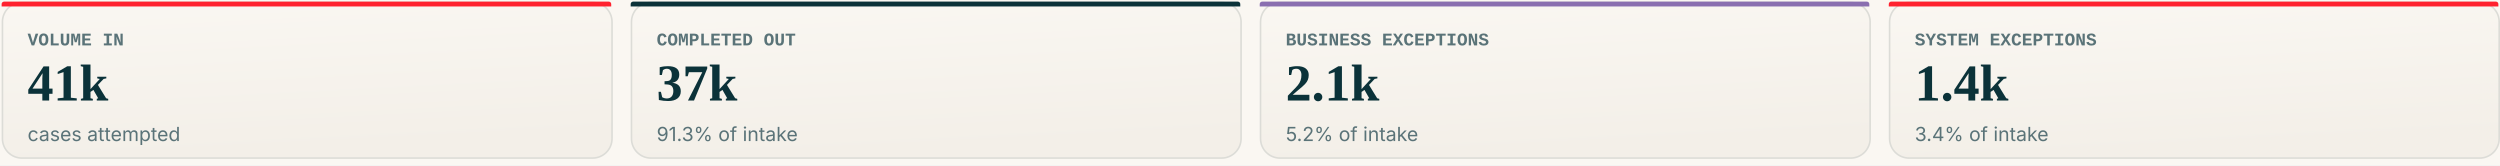
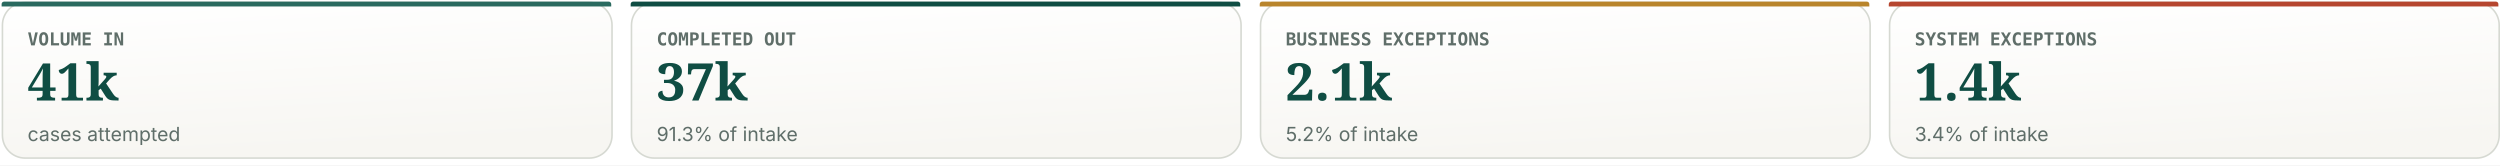
<svg xmlns="http://www.w3.org/2000/svg" version="1.1" class="marks" width="1542" height="102" viewBox="0 0 1542 102">
-   <rect width="1542" height="102" fill="#FAF7F2" />
+   <rect width="1542" height="102" fill="#FFFFFF" />
  <g fill="none" stroke-miterlimit="10" transform="translate(1,1)">
    <g class="mark-group role-frame root" role="graphics-object" aria-roledescription="group mark container">
      <g transform="translate(0,0)">
        <path class="background" aria-hidden="true" d="M0,0h1540v96h-1540Z" />
        <g>
          <g class="mark-group role-scope tile" role="graphics-object" aria-roledescription="group mark container">
            <g transform="translate(0,0)">
-               <path class="background" aria-hidden="true" d="M12.5,0.5L364.5,0.5C371.123,0.5,376.5,5.877,376.5,12.5L376.5,84.5C376.5,91.123,371.123,96.5,364.5,96.5L12.5,96.5C5.877,96.5,0.5,91.123,0.5,84.5L0.5,12.5C0.5,5.877,5.877,0.5,12.5,0.5Z" fill="url(#gradient_0)" stroke="#DCDCD7" />
+               <path class="background" aria-hidden="true" d="M14.5,0.5L362.5,0.5C370.227,0.5,376.5,6.773,376.5,14.5L376.5,82.5C376.5,90.227,370.227,96.5,362.5,96.5L14.5,96.5C6.773,96.5,0.5,90.227,0.5,82.5L0.5,14.5C0.5,6.773,6.773,0.5,14.5,0.5Z" fill="url(#gradient_0)" stroke="#D6D9D2" />
              <g>
                <g class="mark-rect role-mark" role="graphics-symbol" aria-roledescription="rect mark container">
-                   <path d="M1.5,0L374.5,0C375.328,0,376,0.672,376,1.5L376,3C376,3,376,3,376,3L0,3C0,3,0,3,0,3L0,1.5C0,0.672,0.672,0,1.5,0Z" fill="#FF222F" />
+                   <path d="M1.5,0L374.5,0C375.328,0,376,0.672,376,1.5L376,3C376,3,376,3,376,3L0,3C0,3,0,3,0,3L0,1.5C0,0.672,0.672,0,1.5,0Z" fill="#2A6A5F" />
                </g>
                <g class="mark-text role-mark" role="graphics-object" aria-roledescription="text mark container">
-                   <text text-anchor="start" transform="translate(16,27)" font-family="'JetBrains Mono', 'Roboto Mono', Consolas, 'Courier New', monospace" font-size="11px" font-weight="bold" fill="#5A7378">VOLUME IN</text>
+                   <text text-anchor="start" transform="translate(16,27)" font-family="'JetBrains Mono', Consolas, 'Roboto Mono', monospace" font-size="11px" font-weight="bold" fill="#5F6E69">VOLUME IN</text>
                </g>
                <g class="mark-text role-mark" role="graphics-object" aria-roledescription="text mark container">
-                   <text text-anchor="start" transform="translate(16,61)" font-family="Georgia, Gelasio, 'Times New Roman', serif" font-size="32px" font-weight="bold" fill="#0B3239">41k</text>
+                   <text text-anchor="start" transform="translate(16,61)" font-family="Fraunces, Cambria, Georgia, Gelasio, serif" font-size="32px" font-weight="bold" fill="#0F4D43">41k</text>
                </g>
                <g class="mark-text role-mark" role="graphics-object" aria-roledescription="text mark container">
-                   <text text-anchor="start" transform="translate(16,85)" font-family="'JetBrains Mono', 'Roboto Mono', Consolas, 'Courier New', monospace" font-size="11.5px" font-weight="bold" fill="#5A7378" />
+                   <text text-anchor="start" transform="translate(16,85)" font-family="'JetBrains Mono', Consolas, 'Roboto Mono', monospace" font-size="11.5px" font-weight="bold" fill="#5F6E69" />
                </g>
                <g class="mark-text role-mark" role="graphics-object" aria-roledescription="text mark container">
-                   <text text-anchor="start" transform="translate(16,86)" font-family="Calibri, Carlito, 'Segoe UI', Inter, Arial, sans-serif" font-size="12px" fill="#5A7378">cases attempted</text>
+                   <text text-anchor="start" transform="translate(16,86)" font-family="Inter, 'Segoe UI', Carlito, Calibri, Arial, sans-serif" font-size="12px" fill="#5F6E69">cases attempted</text>
                </g>
                <g class="mark-symbol role-mark" role="graphics-symbol" aria-roledescription="symbol mark container">
-                   <path transform="translate(19,101)" d="M2.739,0A2.739,2.739,0,1,1,-2.739,0A2.739,2.739,0,1,1,2.739,0" fill="#FF222F" opacity="0" />
+                   <path transform="translate(19,101)" d="M2.739,0A2.739,2.739,0,1,1,-2.739,0A2.739,2.739,0,1,1,2.739,0" fill="#B6462F" opacity="0" />
                </g>
                <g class="mark-text role-mark" role="graphics-object" aria-roledescription="text mark container">
-                   <text text-anchor="start" transform="translate(27,104)" font-family="'JetBrains Mono', 'Roboto Mono', Consolas, 'Courier New', monospace" font-size="10px" font-weight="bold" fill="#FF222F" />
+                   <text text-anchor="start" transform="translate(27,104)" font-family="'JetBrains Mono', Consolas, 'Roboto Mono', monospace" font-size="10px" font-weight="bold" fill="#B6462F" />
                </g>
              </g>
              <path class="foreground" aria-hidden="true" d="" display="none" />
            </g>
            <g transform="translate(388,0)">
-               <path class="background" aria-hidden="true" d="M12.5,0.5L364.5,0.5C371.123,0.5,376.5,5.877,376.5,12.5L376.5,84.5C376.5,91.123,371.123,96.5,364.5,96.5L12.5,96.5C5.877,96.5,0.5,91.123,0.5,84.5L0.5,12.5C0.5,5.877,5.877,0.5,12.5,0.5Z" fill="url(#gradient_1)" stroke="#DCDCD7" />
+               <path class="background" aria-hidden="true" d="M14.5,0.5L362.5,0.5C370.227,0.5,376.5,6.773,376.5,14.5L376.5,82.5C376.5,90.227,370.227,96.5,362.5,96.5L14.5,96.5C6.773,96.5,0.5,90.227,0.5,82.5L0.5,14.5C0.5,6.773,6.773,0.5,14.5,0.5Z" fill="url(#gradient_1)" stroke="#D6D9D2" />
              <g>
                <g class="mark-rect role-mark" role="graphics-symbol" aria-roledescription="rect mark container">
-                   <path d="M1.5,0L374.5,0C375.328,0,376,0.672,376,1.5L376,3C376,3,376,3,376,3L0,3C0,3,0,3,0,3L0,1.5C0,0.672,0.672,0,1.5,0Z" fill="#0B3239" />
+                   <path d="M1.5,0L374.5,0C375.328,0,376,0.672,376,1.5L376,3C376,3,376,3,376,3L0,3C0,3,0,3,0,3L0,1.5C0,0.672,0.672,0,1.5,0Z" fill="#0F4D43" />
                </g>
                <g class="mark-text role-mark" role="graphics-object" aria-roledescription="text mark container">
-                   <text text-anchor="start" transform="translate(16,27)" font-family="'JetBrains Mono', 'Roboto Mono', Consolas, 'Courier New', monospace" font-size="11px" font-weight="bold" fill="#5A7378">COMPLETED OUT</text>
+                   <text text-anchor="start" transform="translate(16,27)" font-family="'JetBrains Mono', Consolas, 'Roboto Mono', monospace" font-size="11px" font-weight="bold" fill="#5F6E69">COMPLETED OUT</text>
                </g>
                <g class="mark-text role-mark" role="graphics-object" aria-roledescription="text mark container">
-                   <text text-anchor="start" transform="translate(16,61)" font-family="Georgia, Gelasio, 'Times New Roman', serif" font-size="32px" font-weight="bold" fill="#0B3239">37k</text>
+                   <text text-anchor="start" transform="translate(16,61)" font-family="Fraunces, Cambria, Georgia, Gelasio, serif" font-size="32px" font-weight="bold" fill="#0F4D43">37k</text>
                </g>
                <g class="mark-text role-mark" role="graphics-object" aria-roledescription="text mark container">
-                   <text text-anchor="start" transform="translate(16,85)" font-family="'JetBrains Mono', 'Roboto Mono', Consolas, 'Courier New', monospace" font-size="11.5px" font-weight="bold" fill="#5A7378" />
+                   <text text-anchor="start" transform="translate(16,85)" font-family="'JetBrains Mono', Consolas, 'Roboto Mono', monospace" font-size="11.5px" font-weight="bold" fill="#5F6E69" />
                </g>
                <g class="mark-text role-mark" role="graphics-object" aria-roledescription="text mark container">
-                   <text text-anchor="start" transform="translate(16,86)" font-family="Calibri, Carlito, 'Segoe UI', Inter, Arial, sans-serif" font-size="12px" fill="#5A7378">91.3% of intake</text>
+                   <text text-anchor="start" transform="translate(16,86)" font-family="Inter, 'Segoe UI', Carlito, Calibri, Arial, sans-serif" font-size="12px" fill="#5F6E69">91.3% of intake</text>
                </g>
                <g class="mark-symbol role-mark" role="graphics-symbol" aria-roledescription="symbol mark container">
-                   <path transform="translate(19,101)" d="M2.739,0A2.739,2.739,0,1,1,-2.739,0A2.739,2.739,0,1,1,2.739,0" fill="#FF222F" opacity="0" />
+                   <path transform="translate(19,101)" d="M2.739,0A2.739,2.739,0,1,1,-2.739,0A2.739,2.739,0,1,1,2.739,0" fill="#B6462F" opacity="0" />
                </g>
                <g class="mark-text role-mark" role="graphics-object" aria-roledescription="text mark container">
-                   <text text-anchor="start" transform="translate(27,104)" font-family="'JetBrains Mono', 'Roboto Mono', Consolas, 'Courier New', monospace" font-size="10px" font-weight="bold" fill="#FF222F" />
+                   <text text-anchor="start" transform="translate(27,104)" font-family="'JetBrains Mono', Consolas, 'Roboto Mono', monospace" font-size="10px" font-weight="bold" fill="#B6462F" />
                </g>
              </g>
              <path class="foreground" aria-hidden="true" d="" display="none" />
            </g>
            <g transform="translate(776,0)">
-               <path class="background" aria-hidden="true" d="M12.5,0.5L364.5,0.5C371.123,0.5,376.5,5.877,376.5,12.5L376.5,84.5C376.5,91.123,371.123,96.5,364.5,96.5L12.5,96.5C5.877,96.5,0.5,91.123,0.5,84.5L0.5,12.5C0.5,5.877,5.877,0.5,12.5,0.5Z" fill="url(#gradient_2)" stroke="#DCDCD7" />
+               <path class="background" aria-hidden="true" d="M14.5,0.5L362.5,0.5C370.227,0.5,376.5,6.773,376.5,14.5L376.5,82.5C376.5,90.227,370.227,96.5,362.5,96.5L14.5,96.5C6.773,96.5,0.5,90.227,0.5,82.5L0.5,14.5C0.5,6.773,6.773,0.5,14.5,0.5Z" fill="url(#gradient_2)" stroke="#D6D9D2" />
              <g>
                <g class="mark-rect role-mark" role="graphics-symbol" aria-roledescription="rect mark container">
-                   <path d="M1.5,0L374.5,0C375.328,0,376,0.672,376,1.5L376,3C376,3,376,3,376,3L0,3C0,3,0,3,0,3L0,1.5C0,0.672,0.672,0,1.5,0Z" fill="#8A6FB0" />
+                   <path d="M1.5,0L374.5,0C375.328,0,376,0.672,376,1.5L376,3C376,3,376,3,376,3L0,3C0,3,0,3,0,3L0,1.5C0,0.672,0.672,0,1.5,0Z" fill="#B9852C" />
                </g>
                <g class="mark-text role-mark" role="graphics-object" aria-roledescription="text mark container">
-                   <text text-anchor="start" transform="translate(16,27)" font-family="'JetBrains Mono', 'Roboto Mono', Consolas, 'Courier New', monospace" font-size="11px" font-weight="bold" fill="#5A7378">BUSINESS EXCEPTIONS</text>
+                   <text text-anchor="start" transform="translate(16,27)" font-family="'JetBrains Mono', Consolas, 'Roboto Mono', monospace" font-size="11px" font-weight="bold" fill="#5F6E69">BUSINESS EXCEPTIONS</text>
                </g>
                <g class="mark-text role-mark" role="graphics-object" aria-roledescription="text mark container">
-                   <text text-anchor="start" transform="translate(16,61)" font-family="Georgia, Gelasio, 'Times New Roman', serif" font-size="32px" font-weight="bold" fill="#0B3239">2.1k</text>
+                   <text text-anchor="start" transform="translate(16,61)" font-family="Fraunces, Cambria, Georgia, Gelasio, serif" font-size="32px" font-weight="bold" fill="#0F4D43">2.1k</text>
                </g>
                <g class="mark-text role-mark" role="graphics-object" aria-roledescription="text mark container">
-                   <text text-anchor="start" transform="translate(16,85)" font-family="'JetBrains Mono', 'Roboto Mono', Consolas, 'Courier New', monospace" font-size="11.5px" font-weight="bold" fill="#5A7378" />
+                   <text text-anchor="start" transform="translate(16,85)" font-family="'JetBrains Mono', Consolas, 'Roboto Mono', monospace" font-size="11.5px" font-weight="bold" fill="#5F6E69" />
                </g>
                <g class="mark-text role-mark" role="graphics-object" aria-roledescription="text mark container">
-                   <text text-anchor="start" transform="translate(16,86)" font-family="Calibri, Carlito, 'Segoe UI', Inter, Arial, sans-serif" font-size="12px" fill="#5A7378">5.2% of intake</text>
+                   <text text-anchor="start" transform="translate(16,86)" font-family="Inter, 'Segoe UI', Carlito, Calibri, Arial, sans-serif" font-size="12px" fill="#5F6E69">5.2% of intake</text>
                </g>
                <g class="mark-symbol role-mark" role="graphics-symbol" aria-roledescription="symbol mark container">
-                   <path transform="translate(19,101)" d="M2.739,0A2.739,2.739,0,1,1,-2.739,0A2.739,2.739,0,1,1,2.739,0" fill="#FF222F" opacity="0" />
+                   <path transform="translate(19,101)" d="M2.739,0A2.739,2.739,0,1,1,-2.739,0A2.739,2.739,0,1,1,2.739,0" fill="#B6462F" opacity="0" />
                </g>
                <g class="mark-text role-mark" role="graphics-object" aria-roledescription="text mark container">
-                   <text text-anchor="start" transform="translate(27,104)" font-family="'JetBrains Mono', 'Roboto Mono', Consolas, 'Courier New', monospace" font-size="10px" font-weight="bold" fill="#FF222F" />
+                   <text text-anchor="start" transform="translate(27,104)" font-family="'JetBrains Mono', Consolas, 'Roboto Mono', monospace" font-size="10px" font-weight="bold" fill="#B6462F" />
                </g>
              </g>
              <path class="foreground" aria-hidden="true" d="" display="none" />
            </g>
            <g transform="translate(1164,0)">
-               <path class="background" aria-hidden="true" d="M12.5,0.5L364.5,0.5C371.123,0.5,376.5,5.877,376.5,12.5L376.5,84.5C376.5,91.123,371.123,96.5,364.5,96.5L12.5,96.5C5.877,96.5,0.5,91.123,0.5,84.5L0.5,12.5C0.5,5.877,5.877,0.5,12.5,0.5Z" fill="url(#gradient_3)" stroke="#DCDCD7" />
+               <path class="background" aria-hidden="true" d="M14.5,0.5L362.5,0.5C370.227,0.5,376.5,6.773,376.5,14.5L376.5,82.5C376.5,90.227,370.227,96.5,362.5,96.5L14.5,96.5C6.773,96.5,0.5,90.227,0.5,82.5L0.5,14.5C0.5,6.773,6.773,0.5,14.5,0.5Z" fill="url(#gradient_3)" stroke="#D6D9D2" />
              <g>
                <g class="mark-rect role-mark" role="graphics-symbol" aria-roledescription="rect mark container">
-                   <path d="M1.5,0L374.5,0C375.328,0,376,0.672,376,1.5L376,3C376,3,376,3,376,3L0,3C0,3,0,3,0,3L0,1.5C0,0.672,0.672,0,1.5,0Z" fill="#FF222F" />
+                   <path d="M1.5,0L374.5,0C375.328,0,376,0.672,376,1.5L376,3C376,3,376,3,376,3L0,3C0,3,0,3,0,3L0,1.5C0,0.672,0.672,0,1.5,0Z" fill="#B6462F" />
                </g>
                <g class="mark-text role-mark" role="graphics-object" aria-roledescription="text mark container">
-                   <text text-anchor="start" transform="translate(16,27)" font-family="'JetBrains Mono', 'Roboto Mono', Consolas, 'Courier New', monospace" font-size="11px" font-weight="bold" fill="#5A7378">SYSTEM EXCEPTIONS</text>
+                   <text text-anchor="start" transform="translate(16,27)" font-family="'JetBrains Mono', Consolas, 'Roboto Mono', monospace" font-size="11px" font-weight="bold" fill="#5F6E69">SYSTEM EXCEPTIONS</text>
                </g>
                <g class="mark-text role-mark" role="graphics-object" aria-roledescription="text mark container">
-                   <text text-anchor="start" transform="translate(16,61)" font-family="Georgia, Gelasio, 'Times New Roman', serif" font-size="32px" font-weight="bold" fill="#0B3239">1.4k</text>
+                   <text text-anchor="start" transform="translate(16,61)" font-family="Fraunces, Cambria, Georgia, Gelasio, serif" font-size="32px" font-weight="bold" fill="#0F4D43">1.4k</text>
                </g>
                <g class="mark-text role-mark" role="graphics-object" aria-roledescription="text mark container">
-                   <text text-anchor="start" transform="translate(16,85)" font-family="'JetBrains Mono', 'Roboto Mono', Consolas, 'Courier New', monospace" font-size="11.5px" font-weight="bold" fill="#5A7378" />
+                   <text text-anchor="start" transform="translate(16,85)" font-family="'JetBrains Mono', Consolas, 'Roboto Mono', monospace" font-size="11.5px" font-weight="bold" fill="#5F6E69" />
                </g>
                <g class="mark-text role-mark" role="graphics-object" aria-roledescription="text mark container">
-                   <text text-anchor="start" transform="translate(16,86)" font-family="Calibri, Carlito, 'Segoe UI', Inter, Arial, sans-serif" font-size="12px" fill="#5A7378">3.4% of intake</text>
+                   <text text-anchor="start" transform="translate(16,86)" font-family="Inter, 'Segoe UI', Carlito, Calibri, Arial, sans-serif" font-size="12px" fill="#5F6E69">3.4% of intake</text>
                </g>
                <g class="mark-symbol role-mark" role="graphics-symbol" aria-roledescription="symbol mark container">
-                   <path transform="translate(19,101)" d="M2.739,0A2.739,2.739,0,1,1,-2.739,0A2.739,2.739,0,1,1,2.739,0" fill="#FF222F" opacity="0" />
+                   <path transform="translate(19,101)" d="M2.739,0A2.739,2.739,0,1,1,-2.739,0A2.739,2.739,0,1,1,2.739,0" fill="#B6462F" opacity="0" />
                </g>
                <g class="mark-text role-mark" role="graphics-object" aria-roledescription="text mark container">
-                   <text text-anchor="start" transform="translate(27,104)" font-family="'JetBrains Mono', 'Roboto Mono', Consolas, 'Courier New', monospace" font-size="10px" font-weight="bold" fill="#FF222F" />
+                   <text text-anchor="start" transform="translate(27,104)" font-family="'JetBrains Mono', Consolas, 'Roboto Mono', monospace" font-size="10px" font-weight="bold" fill="#B6462F" />
                </g>
              </g>
              <path class="foreground" aria-hidden="true" d="" display="none" />
            </g>
          </g>
        </g>
        <path class="foreground" aria-hidden="true" d="" display="none" />
      </g>
    </g>
  </g>
  <defs>
    <linearGradient id="gradient_0" x1="0" x2="0.2" y1="0" y2="1">
-       <stop offset="0" stop-color="#FAF7F2" />
-       <stop offset="1" stop-color="#F3EFE8" />
+       <stop offset="0" stop-color="#FFFFFF" />
+       <stop offset="1" stop-color="#F7F6F2" />
    </linearGradient>
    <linearGradient id="gradient_1" x1="0" x2="0.2" y1="0" y2="1">
-       <stop offset="0" stop-color="#FAF7F2" />
-       <stop offset="1" stop-color="#F3EFE8" />
+       <stop offset="0" stop-color="#FFFFFF" />
+       <stop offset="1" stop-color="#F7F6F2" />
    </linearGradient>
    <linearGradient id="gradient_2" x1="0" x2="0.2" y1="0" y2="1">
-       <stop offset="0" stop-color="#FAF7F2" />
-       <stop offset="1" stop-color="#F3EFE8" />
+       <stop offset="0" stop-color="#FFFFFF" />
+       <stop offset="1" stop-color="#F7F6F2" />
    </linearGradient>
    <linearGradient id="gradient_3" x1="0" x2="0.2" y1="0" y2="1">
-       <stop offset="0" stop-color="#FAF7F2" />
-       <stop offset="1" stop-color="#F3EFE8" />
+       <stop offset="0" stop-color="#FFFFFF" />
+       <stop offset="1" stop-color="#F7F6F2" />
    </linearGradient>
  </defs>
</svg>
